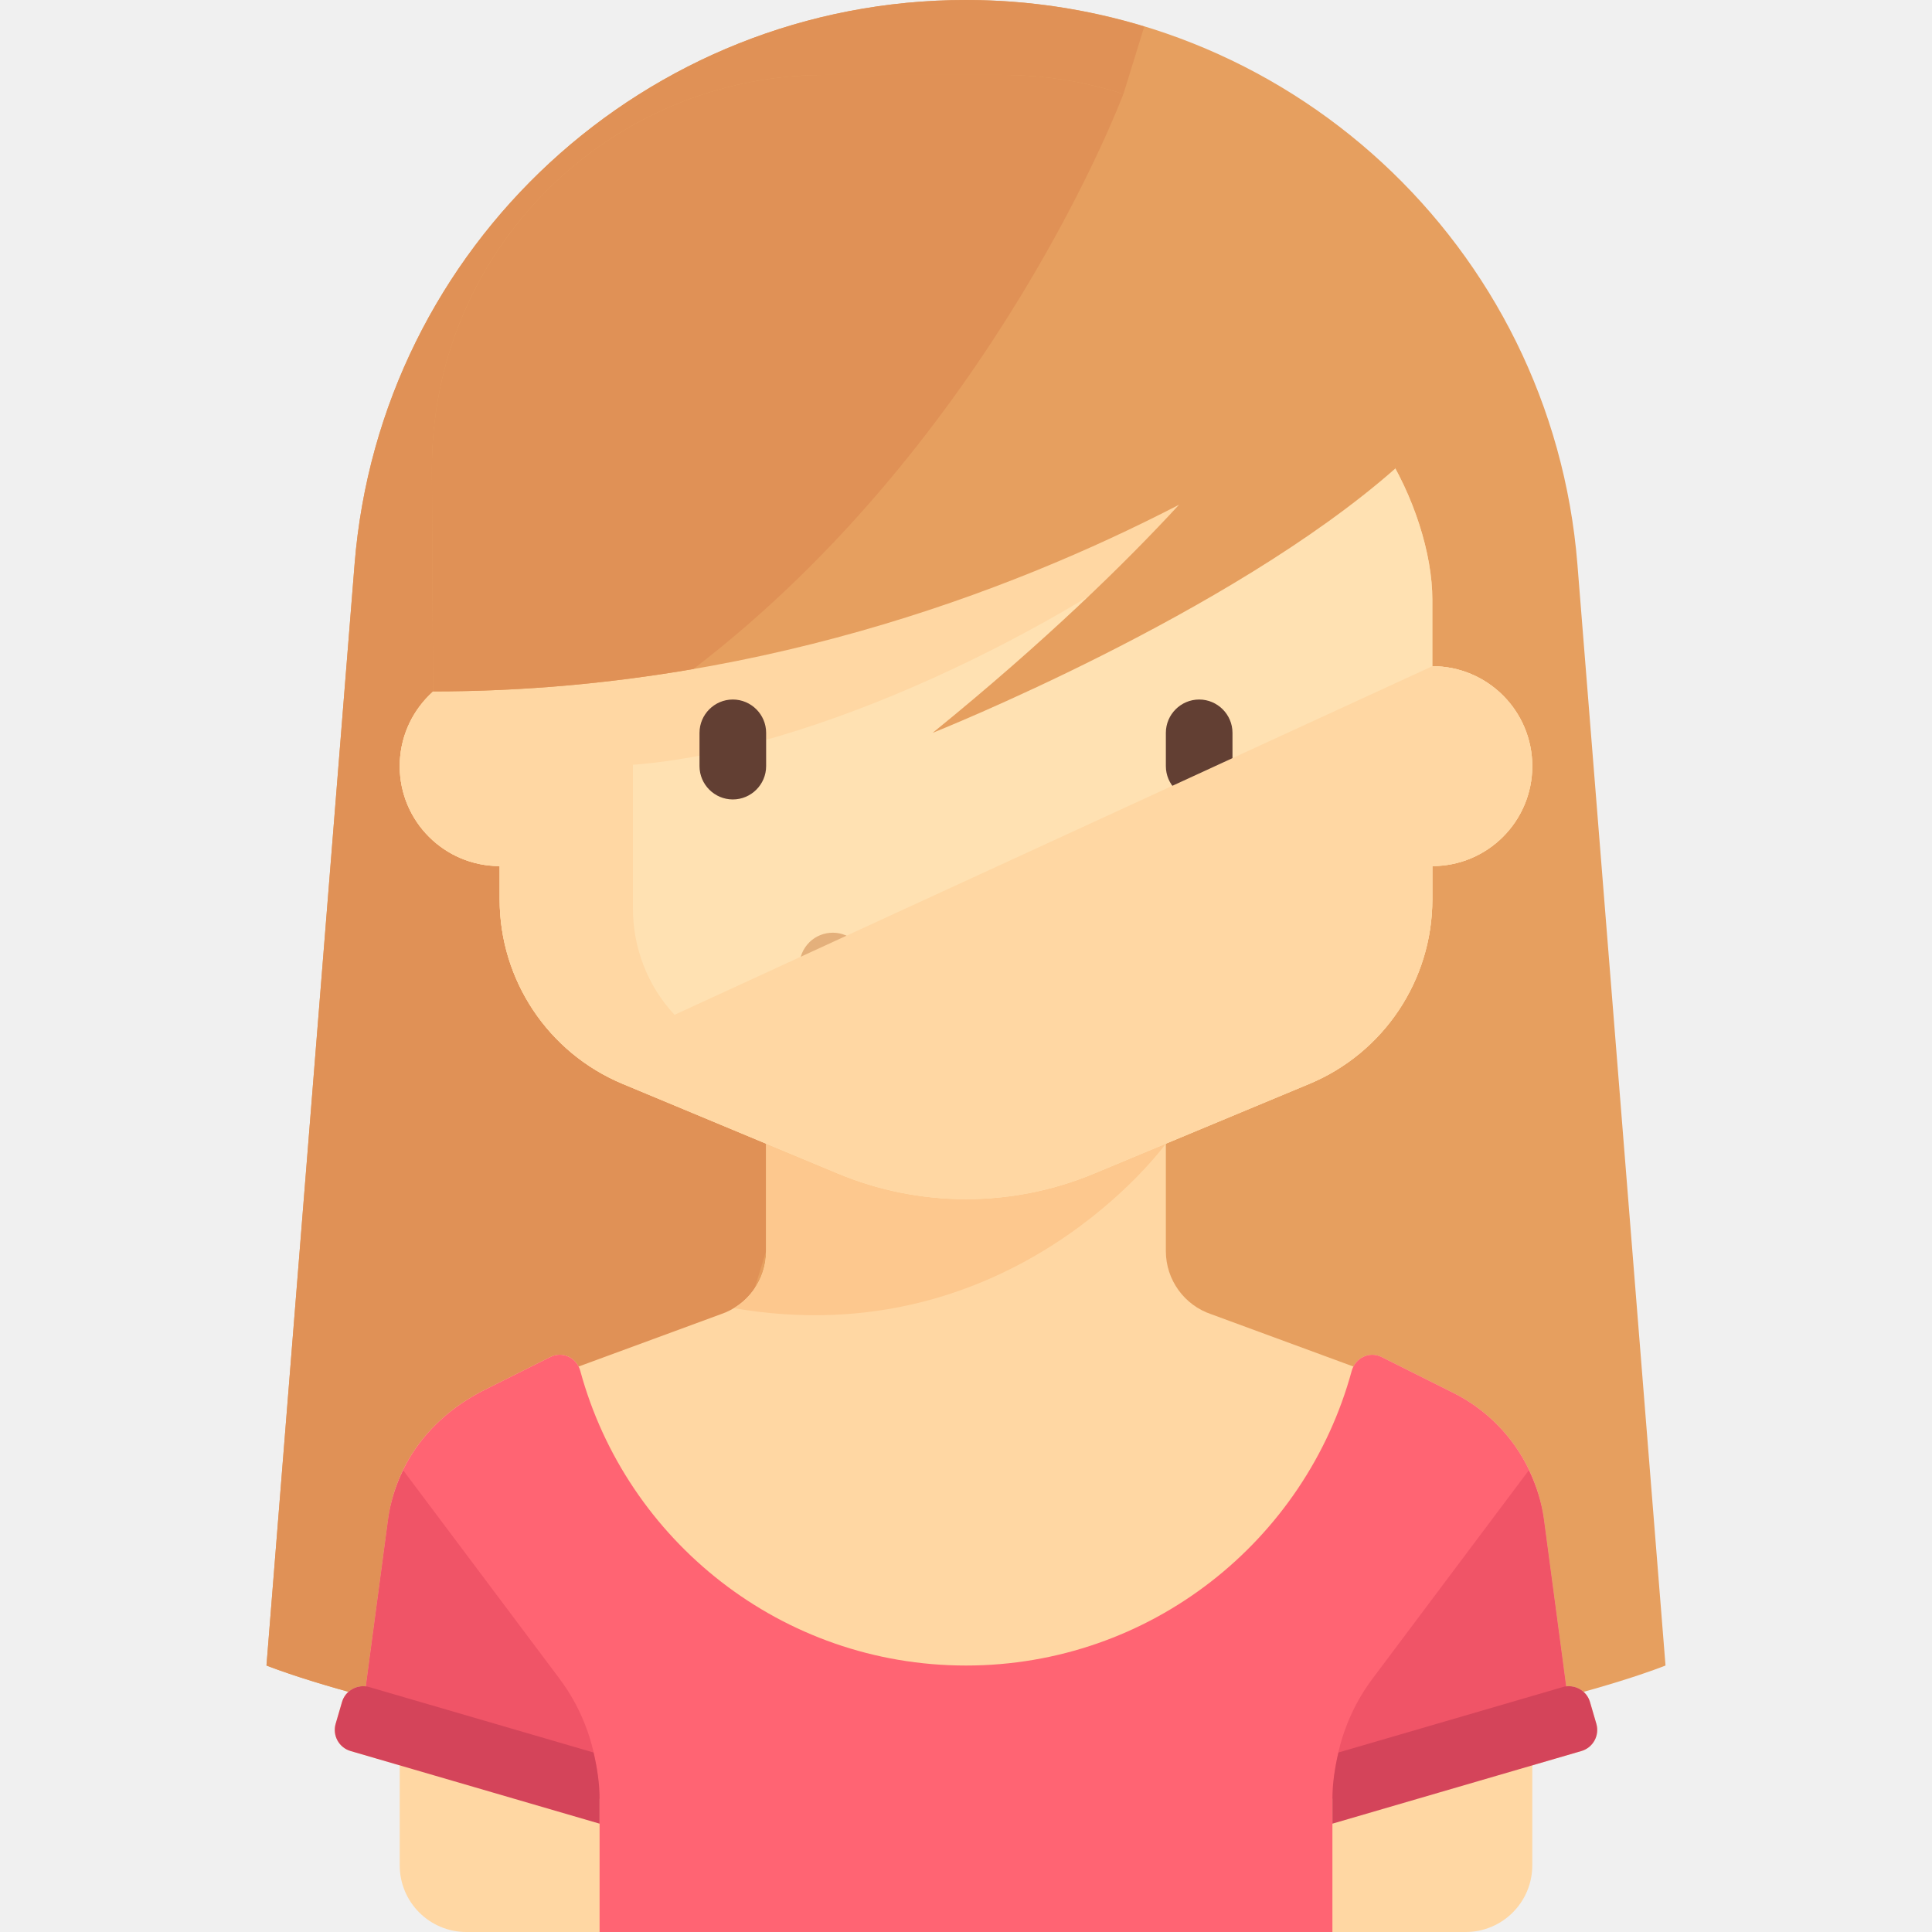
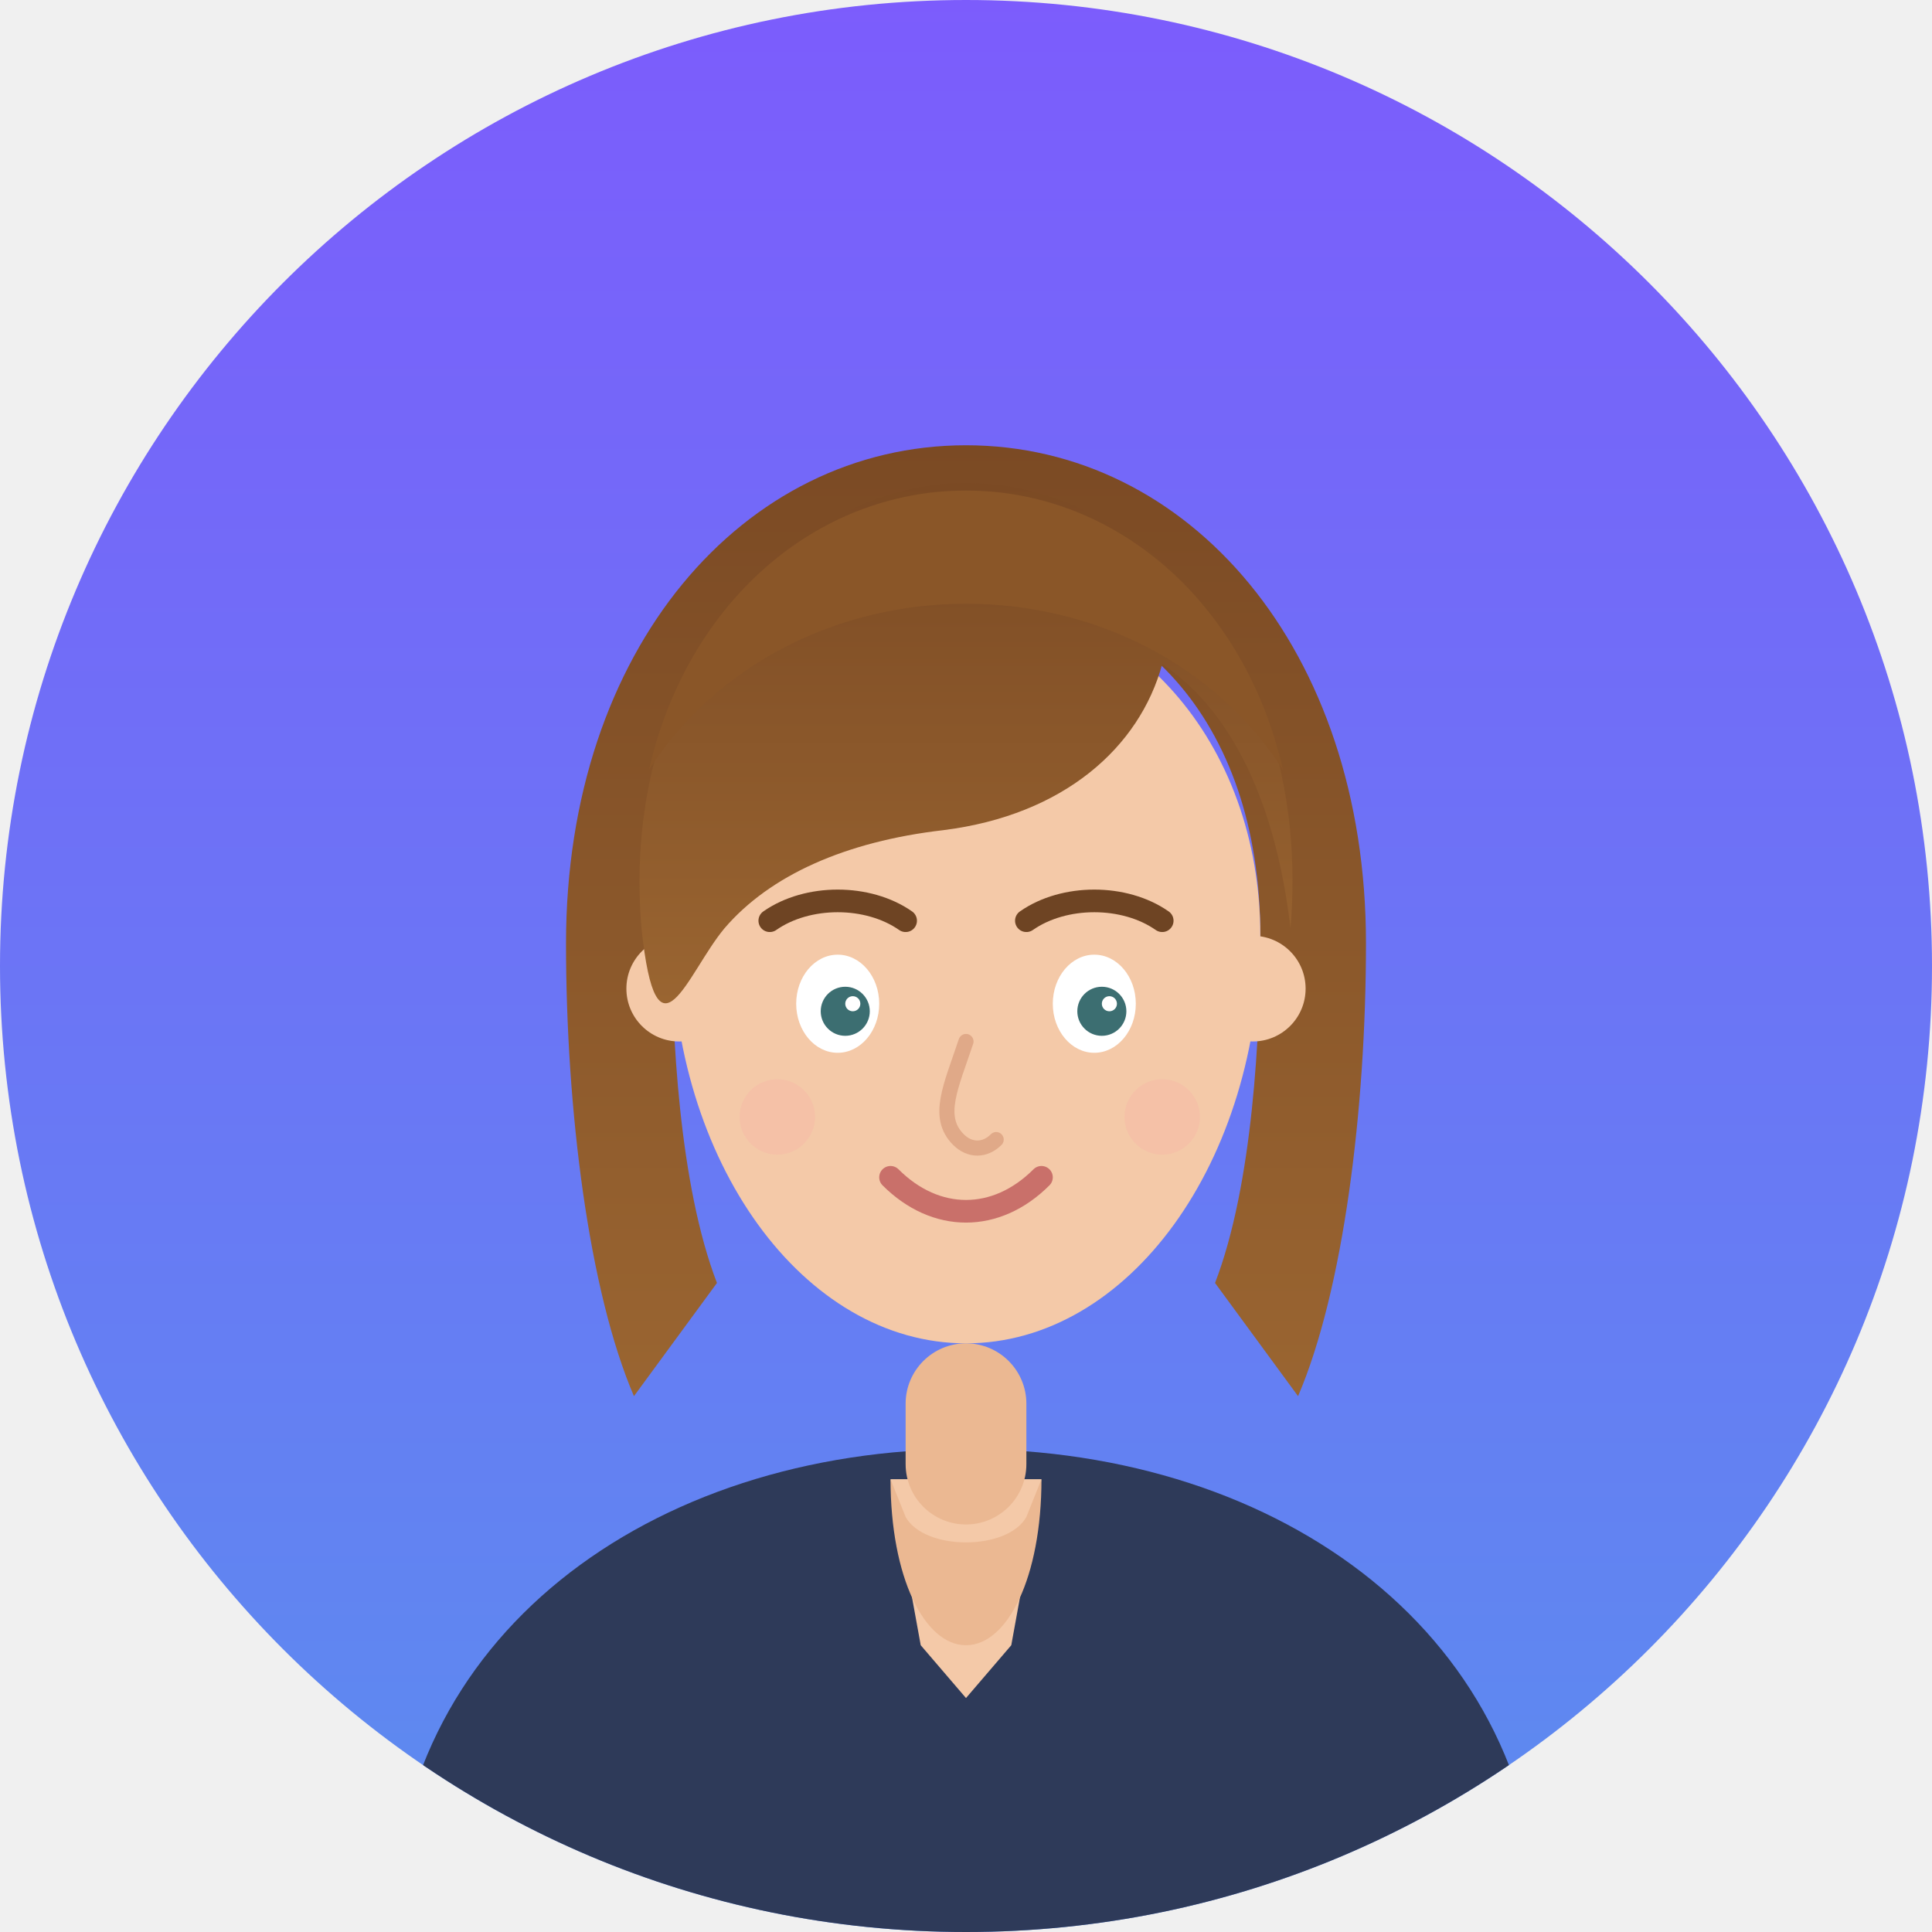
- <svg xmlns="http://www.w3.org/2000/svg" height="800px" width="800px" version="1.1" id="Layer_1" viewBox="0 0 464 464" xml:space="preserve">
-   <g>
-     <g>
-       <path style="fill:#E69F5F;" d="M400,400c0,0-58.904,24-168,24S63.999,400,63.999,400l21.157-264.465    C91.28,58.994,155.182,0,231.967,0h0.064c76.786,0,140.688,58.994,146.811,135.535L400,400z" />
-     </g>
-     <g>
-       <path style="fill:#E09156;" d="M274.813,6.378C261.245,2.26,246.891,0,232.031,0h-0.063C155.182,0,91.279,58.994,85.156,135.535    L63.999,400c0,0,28.876,11.71,83.467,18.769L274.813,6.378z" />
-     </g>
-     <path style="fill:#FFD7A3;" d="M383.388,413.991l-1.526-5.227c-0.737-2.525-3.197-4.073-5.727-3.751l-5.334-40.002   c-1.752-13.142-9.902-24.561-21.76-30.49l-17.232-8.616c-2.567-1.284-5.51-0.145-6.766,2.29l-34.103-12.548   c-6.534-2.178-10.94-8.292-10.94-15.179v-25.802l34.461-14.359C332.349,252.855,344,235.378,344,216v-8c13.255,0,24-10.745,24-24   s-10.745-24-24-24v-16c0-22.091-17.909-56-40-56h-144c-22.091,0-40,33.909-40,56v16c-13.255,0-24,10.745-24,24s10.745,24,24,24v8   c0,19.378,11.651,36.855,29.538,44.308l34.462,14.36v25.801c0,6.887-4.407,13.001-10.94,15.179l-34.101,12.547   c-1.242-2.438-4.179-3.583-6.742-2.302l-15.714,7.857c-13.41,6.705-21.552,18.121-23.304,31.262l-5.334,40.002   c-2.53-0.322-4.989,1.226-5.727,3.751l-1.526,5.227c-0.817,2.799,0.79,5.729,3.588,6.546l11.8,3.441V448c0,8.836,7.164,16,16,16h32   h176h32c8.836,0,16-7.164,16-16v-24.021l11.799-3.442C382.597,419.721,384.204,416.79,383.388,413.991z" />
-     <path style="fill:#FDC88E;" d="M280,274.667l-96,0.001v25.801c0,5.693-3.017,10.852-7.752,13.701   C243.173,325.733,280,274.667,280,274.667z" />
-     <path style="fill:#FFE1B2;" d="M344,160v-16c0-22.091-17.909-56-40-56h-144c-22.091,0-40,33.909-40,56v16   c-13.255,0-24,10.745-24,24s10.745,24,24,24v8c0,19.378,11.651,36.855,29.538,44.308l51.691,21.538   c9.75,4.063,20.208,6.154,30.77,6.154l0,0c10.562,0,21.019-2.092,30.769-6.154l51.694-21.539C332.349,252.855,344,235.378,344,216   v-8c13.255,0,24-10.745,24-24S357.255,160,344,160z" />
-     <g>
-       <path style="fill:#623F33;" d="M288,192L288,192c-4.4,0-8-3.6-8-8v-8c0-4.4,3.6-8,8-8l0,0c4.4,0,8,3.6,8,8v8    C296,188.4,292.399,192,288,192z" />
-     </g>
-     <g>
-       <g>
-         <path style="fill:#E4B07B;" d="M231.999,248.219c-14.223,0-27.527-3.5-36.5-9.605c-3.652-2.484-4.602-7.461-2.113-11.113     c2.48-3.648,7.461-4.598,11.113-2.113c6.289,4.277,16.57,6.832,27.5,6.832s21.211-2.555,27.5-6.832     c3.66-2.492,8.629-1.539,11.113,2.113c2.488,3.652,1.539,8.629-2.113,11.113C259.528,244.719,246.223,248.219,231.999,248.219z" />
-       </g>
-     </g>
-     <g>
-       <path style="fill:#FFD7A3;" d="M161.995,243.723c-6.482-6.949-9.995-16.121-9.995-25.625v-34.422    c43.629-3.305,102.53-32.204,137.824-59.856L280,113.996c0,0-71,46-160,46l0,0V160c-13.255,0-24,10.745-24,24s10.745,24,24,24v8    c0,19.378,11.651,36.855,29.538,44.308l51.69,21.538c9.75,4.063,20.208,6.154,30.77,6.154l0,0c10.562,0,21.019-2.092,30.769-6.154    l51.694-21.539C332.349,252.855,344,235.378,344,216v-8c13.255,0,24-10.745,24-24S357.255,160,344,160z" />
-     </g>
-     <g>
-       <path style="fill:#FF6473;" d="M377.191,412.936l-6.39-47.925c-1.752-13.142-9.902-24.561-21.76-30.49l-17.232-8.616    c-2.919-1.46-6.327,0.212-7.184,3.362c-11.09,40.761-48.352,70.736-92.627,70.736c-44.285,0-81.555-29.99-92.635-70.767    c-0.852-3.134-4.242-4.797-7.146-3.345l-15.714,7.857c-13.41,6.705-21.552,18.121-23.304,31.262l-6.512,48.836    C107.821,421.124,143.999,432,143.999,432v32h176v-32L377.191,412.936z" />
-     </g>
-     <g>
-       <path style="fill:#F05467;" d="M143.801,429.556c-0.489-9.513-3.665-18.705-9.402-26.355l-37.557-50.076    c-1.813,3.734-3.087,7.708-3.645,11.887l-6.341,47.561L143.801,429.556z" />
-     </g>
-     <g>
-       <path style="fill:#D4445A;" d="M80.612,413.991c-0.817,2.799,0.79,5.73,3.588,6.546l59.799,17.444V432    c0-3.779-0.594-7.481-1.461-11.113l-53.856-15.71c-2.798-0.816-5.728,0.79-6.544,3.588L80.612,413.991z" />
-     </g>
-     <g>
-       <path style="fill:#F05467;" d="M320.198,429.556c0.489-9.513,3.665-18.705,9.402-26.355l37.557-50.076    c1.813,3.734,3.087,7.708,3.645,11.887l6.341,47.561L320.198,429.556z" />
-     </g>
-     <g>
-       <path style="fill:#D4445A;" d="M383.388,413.991c0.817,2.799-0.79,5.73-3.588,6.546L320,437.981V432    c0-3.779,0.594-7.481,1.461-11.113l53.856-15.71c2.798-0.816,5.728,0.79,6.544,3.588L383.388,413.991z" />
-     </g>
-     <g>
-       <path style="fill:#623F33;" d="M175.999,192L175.999,192c-4.4,0-8-3.6-8-8v-8c0-4.4,3.6-8,8-8l0,0c4.4,0,8,3.6,8,8v8    C183.999,188.4,180.399,192,175.999,192z" />
-     </g>
-     <path style="fill:#E69F5F;" d="M103.73,112.976l0.27,53.078c75.501,0,138.099-23.591,179.168-44.834   c-12.761,13.843-31.957,32.686-59.169,54.78c0,0,71.23-28.324,111.132-63.501v-0.003c0-52.191-42.309-94.5-94.5-94.5h-42.403   C145.85,17.996,103.463,60.599,103.73,112.976z" />
-     <path style="fill:#E09156;" d="M269.789,22.588c-9.184-2.977-18.981-4.591-29.157-4.591h-42.403   c-52.379,0-94.765,42.602-94.499,94.98l0.27,53.079c22.016,0,42.926-2.016,62.534-5.385   C238.805,105.325,269.672,22.902,269.789,22.588z" />
+ <svg xmlns="http://www.w3.org/2000/svg" width="512" height="512" viewBox="0 0 512 512" role="img" aria-label="Anya, Administrative Assistant">
+   <defs>
+     <clipPath id="circle">
+       <circle cx="256" cy="256" r="256" />
+     </clipPath>
+     <linearGradient id="bg" x1="0" y1="0" x2="0" y2="1">
+       <stop offset="0" stop-color="#7C5CFC" />
+       <stop offset="1" stop-color="#5B8DEF" />
+     </linearGradient>
+     <linearGradient id="hair" x1="0" y1="0" x2="0" y2="1">
+       <stop offset="0" stop-color="#7B4A24" />
+       <stop offset="1" stop-color="#9A6531" />
+     </linearGradient>
+   </defs>
+   <g clip-path="url(#circle)">
+     <rect width="512" height="512" fill="url(#bg)" />
+     <path d="M104 512c0-78 68-128 152-128s152 50 152 128z" fill="#2E3A59" />
+     <path d="M236 392h40l-8 44-12 14-12-14z" fill="#F4C9A8" />
+     <path d="M236 392c0 26 9 44 20 44s20-18 20-44l-4 10c-5 9-27 9-32 0z" fill="#EBB892" />
+     <path d="M150 250c0-78 47-132 106-132s106 54 106 132c0 44-6 92-18 120l-22-30c10-26 12-66 12-92 0-58-34-92-78-92s-78 34-78 92c0 26 2 66 12 92l-22 30c-12-28-18-76-18-120z" fill="url(#hair)" />
+     <rect x="240" y="356" width="32" height="48" rx="16" fill="#EBB892" />
+     <path d="M178 248c0-52 35-90 78-90s78 38 78 90c0 60-35 108-78 108s-78-48-78-108z" fill="#F4C9A8" />
+     <circle cx="180" cy="262" r="14" fill="#F4C9A8" />
+     <circle cx="332" cy="262" r="14" fill="#F4C9A8" />
+     <path d="M170 246c-6-70 40-118 86-118s92 46 86 118c-4-34-16-58-34-70-6 22-26 40-58 44-26 3-46 12-58 26-10 12-18 38-22 0z" fill="url(#hair)" />
+     <path d="M256 130c40 0 74 30 84 74-18-28-50-44-84-44s-66 16-84 44c10-44 44-74 84-74z" fill="#8A5628" />
+     <path d="M204 244c10-7 26-7 36 0" stroke="#6E4423" stroke-width="6" fill="none" stroke-linecap="round" />
+     <path d="M272 244c10-7 26-7 36 0" stroke="#6E4423" stroke-width="6" fill="none" stroke-linecap="round" />
+     <ellipse cx="222" cy="266" rx="11" ry="13" fill="#fff" />
+     <ellipse cx="290" cy="266" rx="11" ry="13" fill="#fff" />
+     <circle cx="224" cy="268" r="6.5" fill="#3C6E71" />
+     <circle cx="292" cy="268" r="6.5" fill="#3C6E71" />
+     <circle cx="226" cy="266" r="2" fill="#fff" />
+     <circle cx="294" cy="266" r="2" fill="#fff" />
+     <path d="M256 276c-4 12-8 20-2 26 3 3 7 3 10 0" stroke="#E0A988" stroke-width="4" fill="none" stroke-linecap="round" />
+     <path d="M236 312c12 12 28 12 40 0" stroke="#C9706A" stroke-width="6" fill="none" stroke-linecap="round" />
+     <circle cx="206" cy="296" r="10" fill="#F6B9A6" opacity="0.5" />
+     <circle cx="308" cy="296" r="10" fill="#F6B9A6" opacity="0.5" />
  </g>
</svg>
